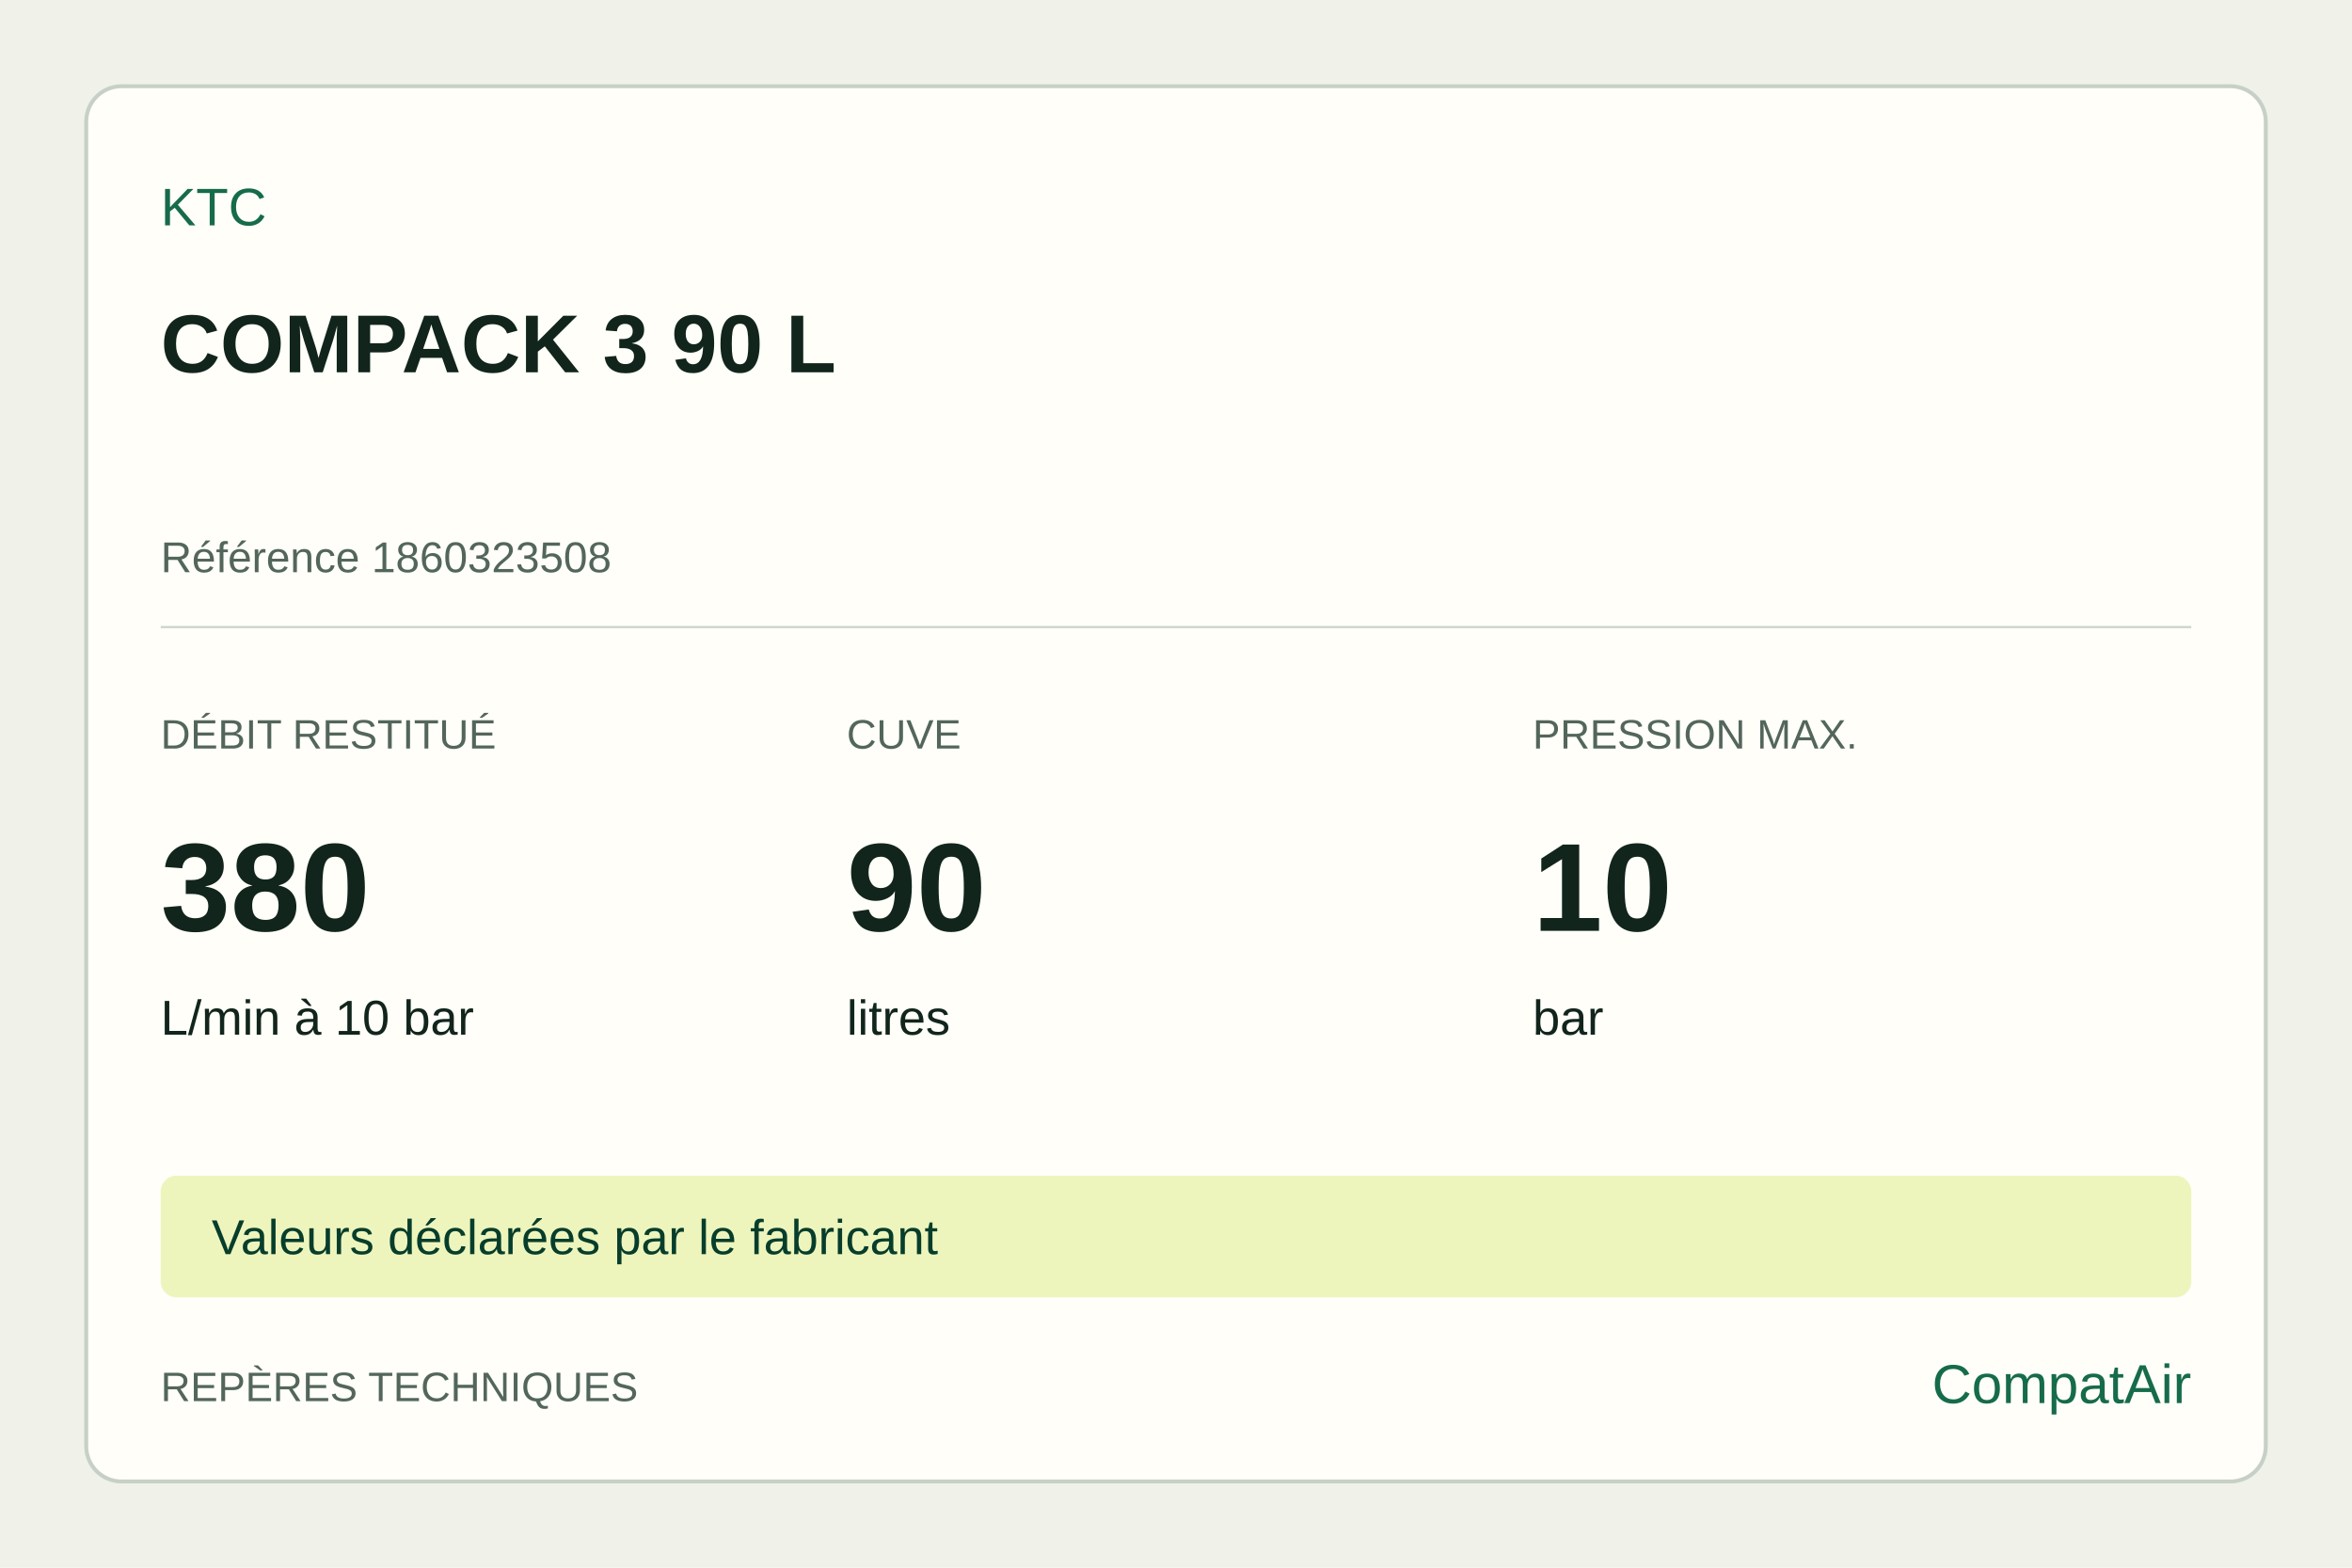
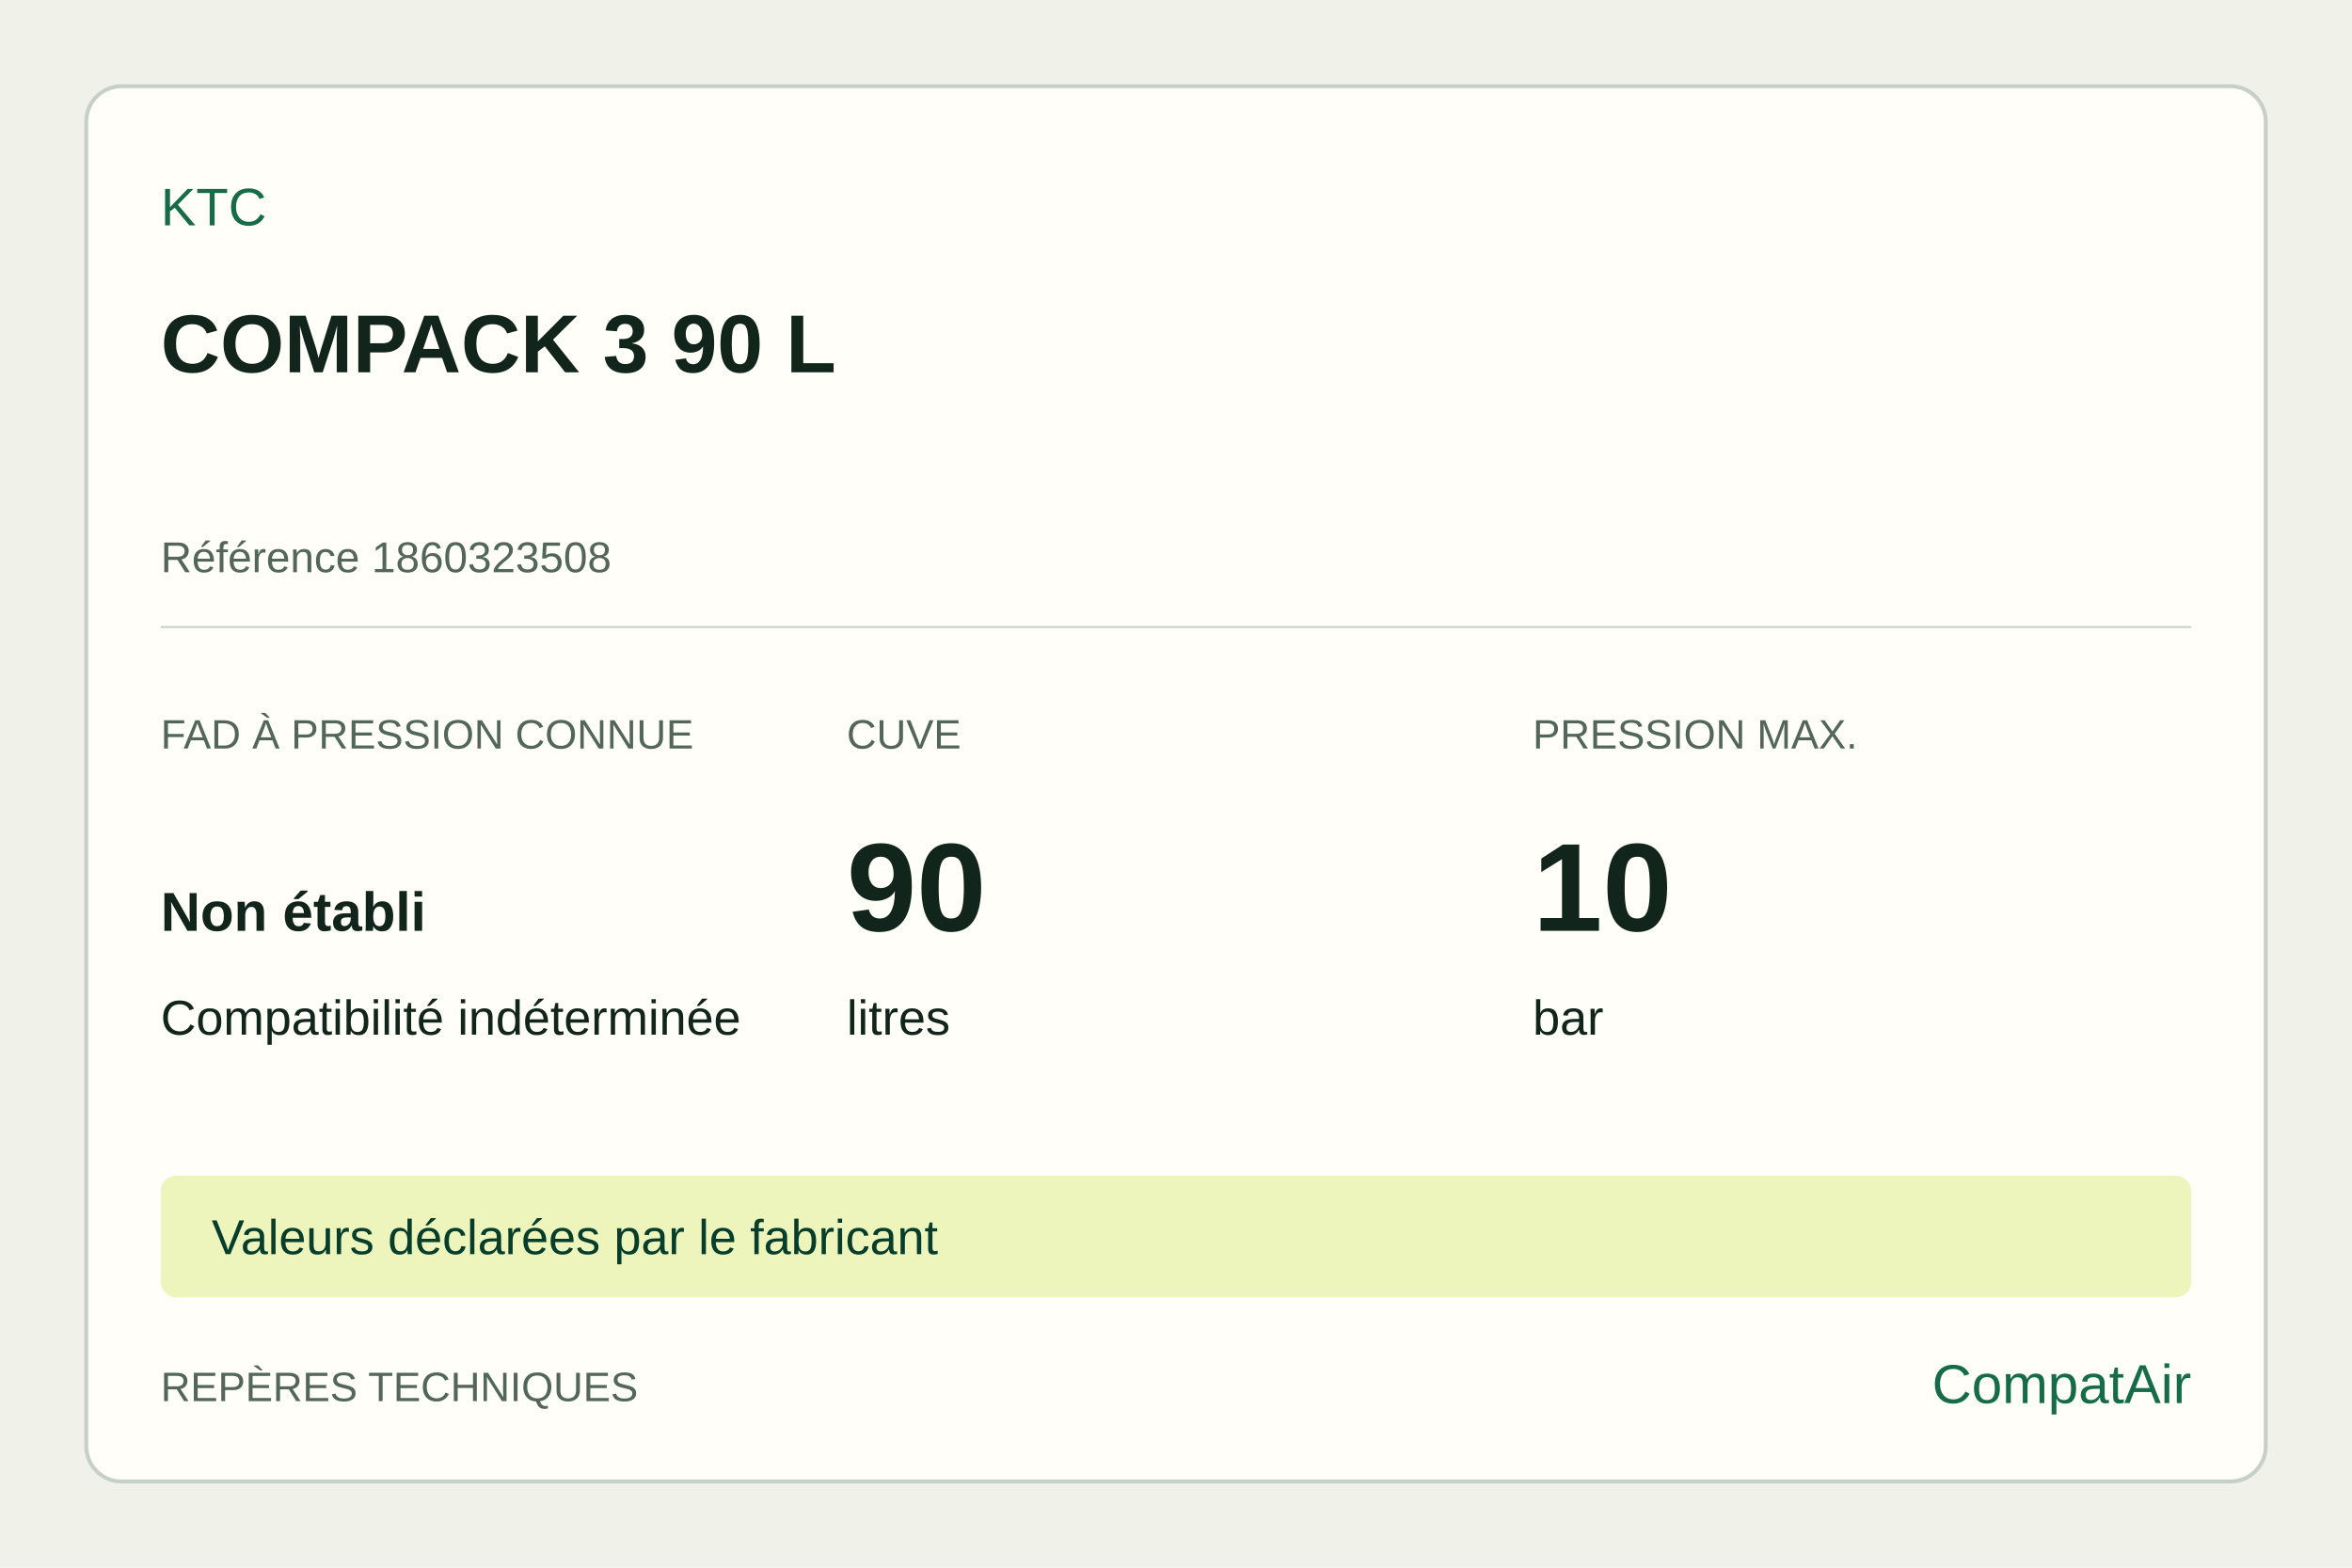
<svg xmlns="http://www.w3.org/2000/svg" width="1200" height="800" viewBox="0 0 1200 800">
  <rect width="1200" height="800" fill="#f0f1e9" />
  <rect x="44" y="44" width="1112" height="712" rx="18" fill="#fffef9" stroke="#c7d0c6" stroke-width="2" />
  <g font-family="Arial,sans-serif" fill="#11251c">
    <text x="82" y="115" font-size="27" fill="#166b4b">KTC</text>
    <text x="82" y="190" font-size="42" font-weight="700">COMPACK 3 90 L</text>
    <text x="82" y="292" font-size="22" fill="#53665b">Référence 1860323508</text>
    <line x1="82" y1="320" x2="1118" y2="320" stroke="#c7d0c6" />
-     <text x="82" y="382" font-size="21" fill="#53665b">DÉBIT RESTITUÉ</text>
-     <text x="82" y="475" font-size="64" font-weight="700">380</text>
-     <text x="82" y="528" font-size="25">L/min à 10 bar</text>
+     <text x="82" y="382" font-size="21" fill="#53665b">FAD À PRESSION CONNUE</text>
+     <text x="82" y="475" font-size="28" font-weight="700">Non établi</text>
+     <text x="82" y="528" font-size="25">Compatibilité indéterminée</text>
    <text x="432" y="382" font-size="21" fill="#53665b">CUVE</text>
    <text x="432" y="475" font-size="64" font-weight="700">90</text>
    <text x="432" y="528" font-size="25">litres</text>
    <text x="782" y="382" font-size="21" fill="#53665b">PRESSION MAX.</text>
    <text x="782" y="475" font-size="64" font-weight="700">10</text>
    <text x="782" y="528" font-size="25">bar</text>
    <rect x="82" y="600" width="1036" height="62" rx="8" fill="#edf5bd" />
    <text x="108" y="640" font-size="25" fill="#073d2b">Valeurs déclarées par le fabricant</text>
    <text x="82" y="715" font-size="21" fill="#53665b">REPÈRES TECHNIQUES</text>
    <text x="1118" y="716" text-anchor="end" font-size="28" fill="#166b4b">CompatAir</text>
  </g>
</svg>
